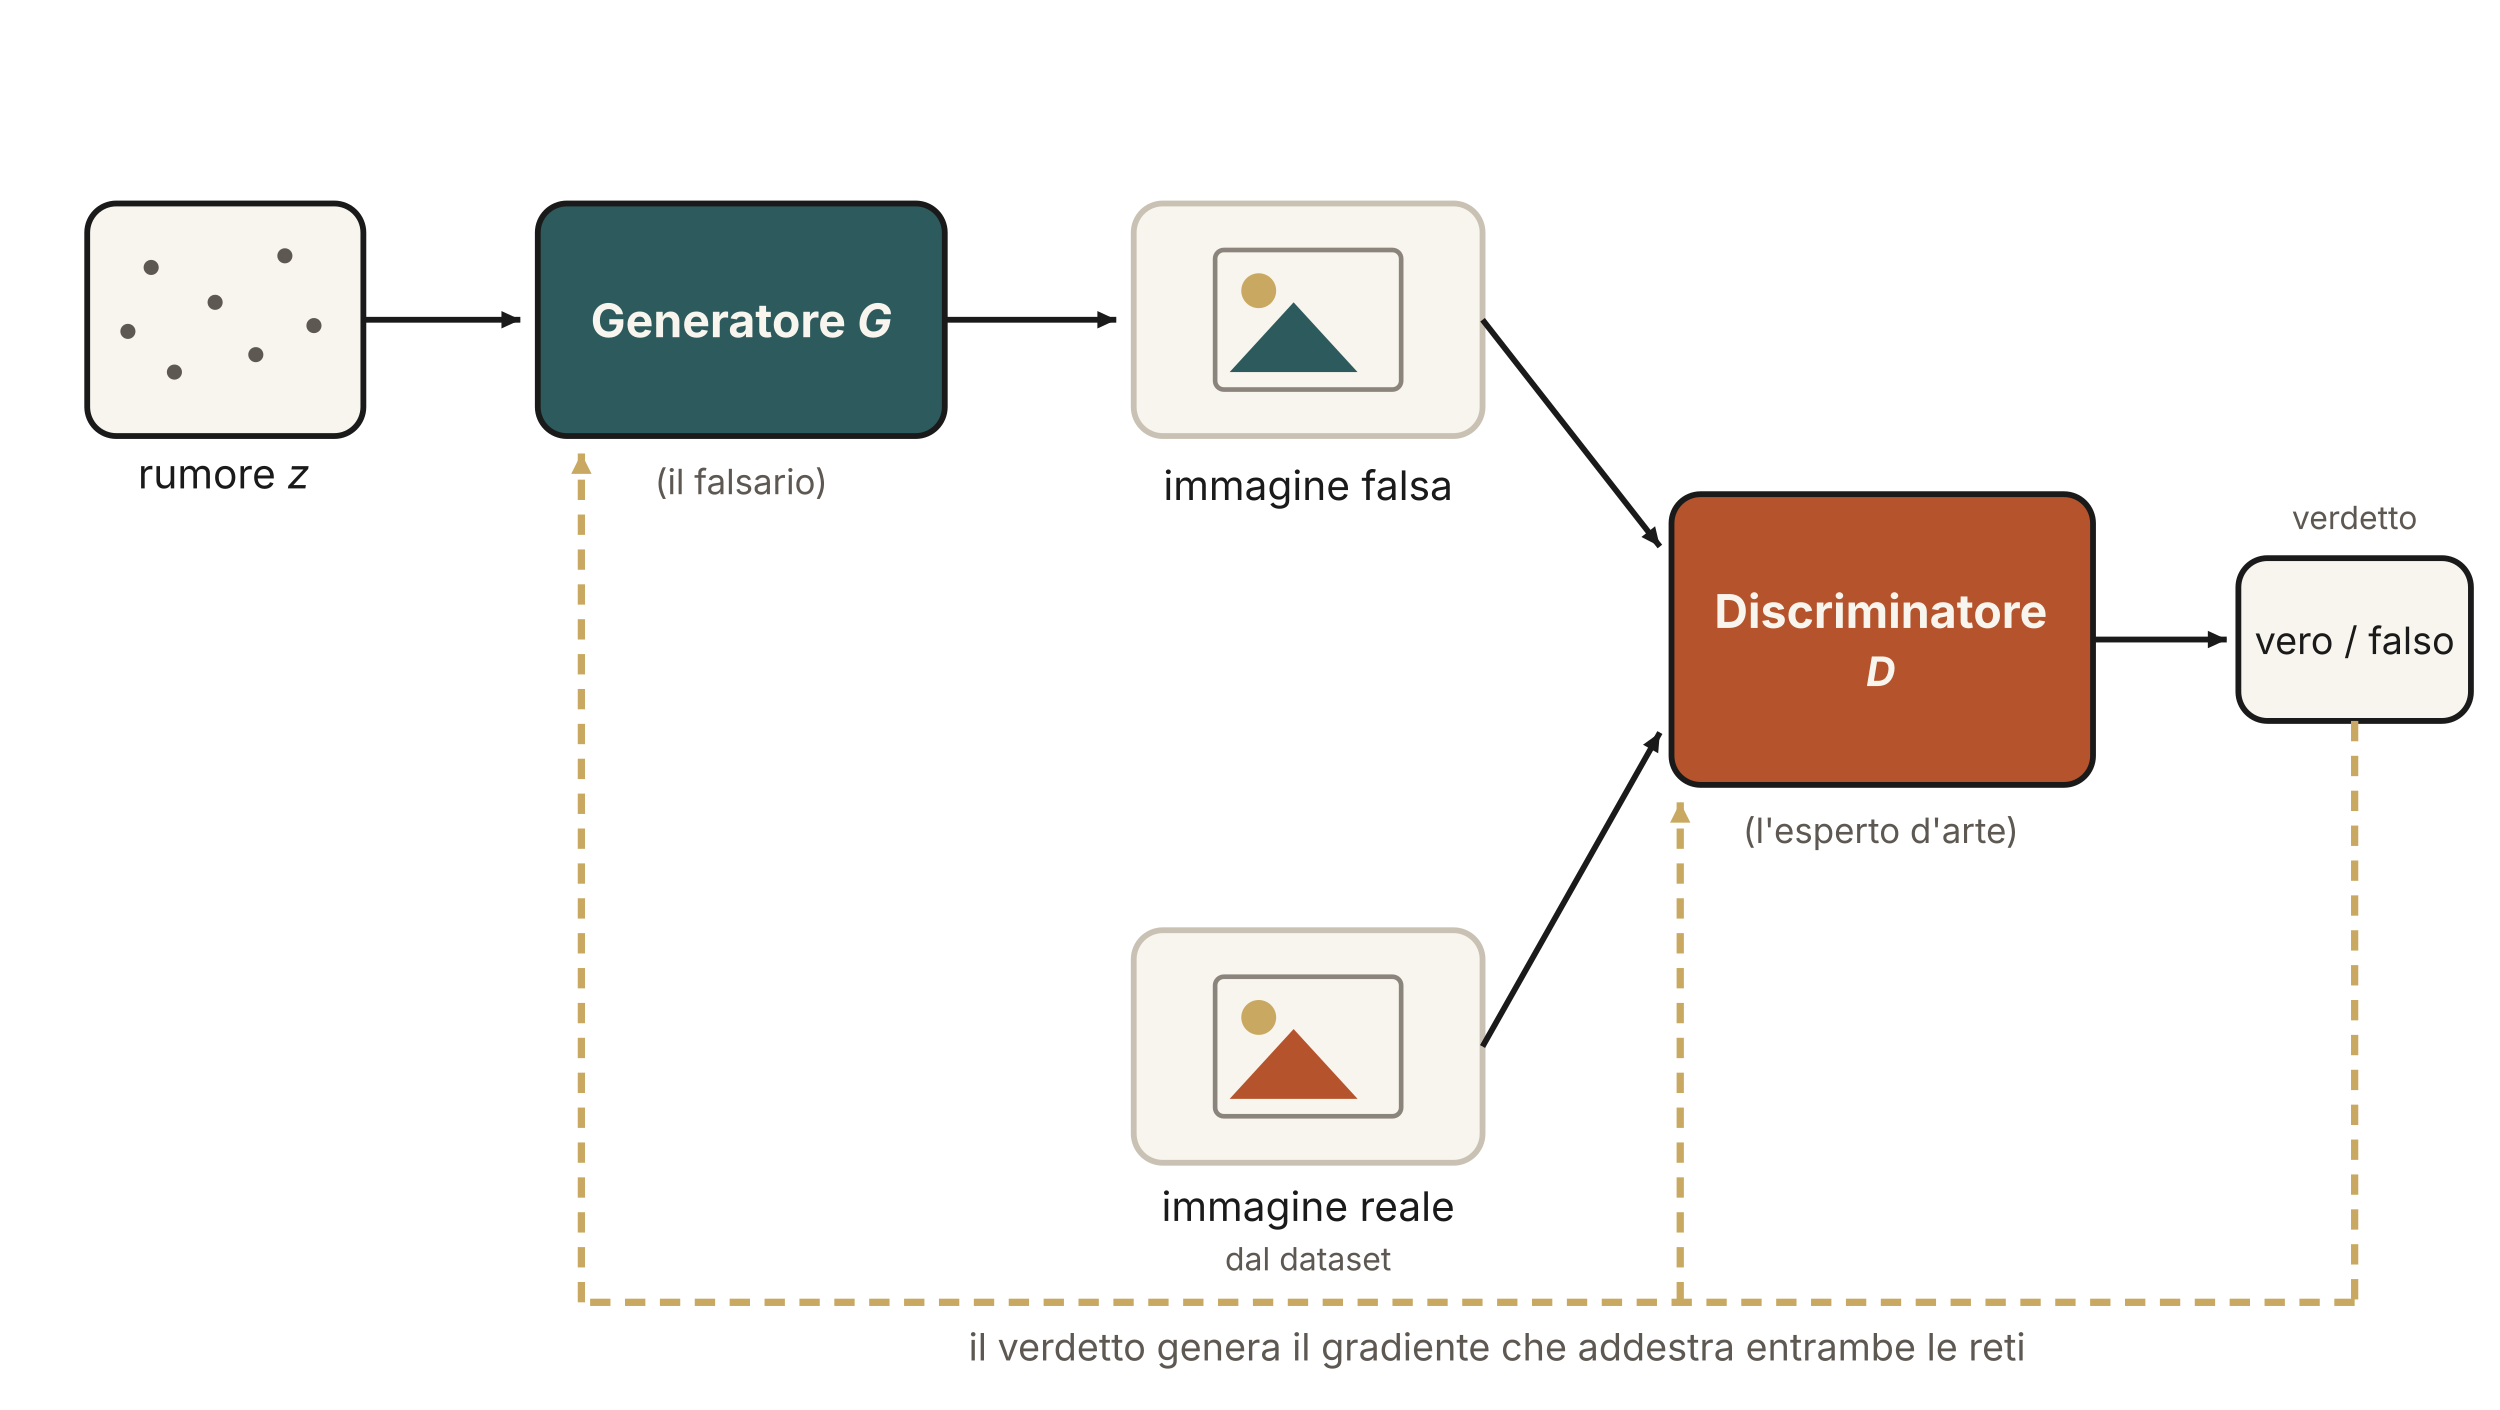
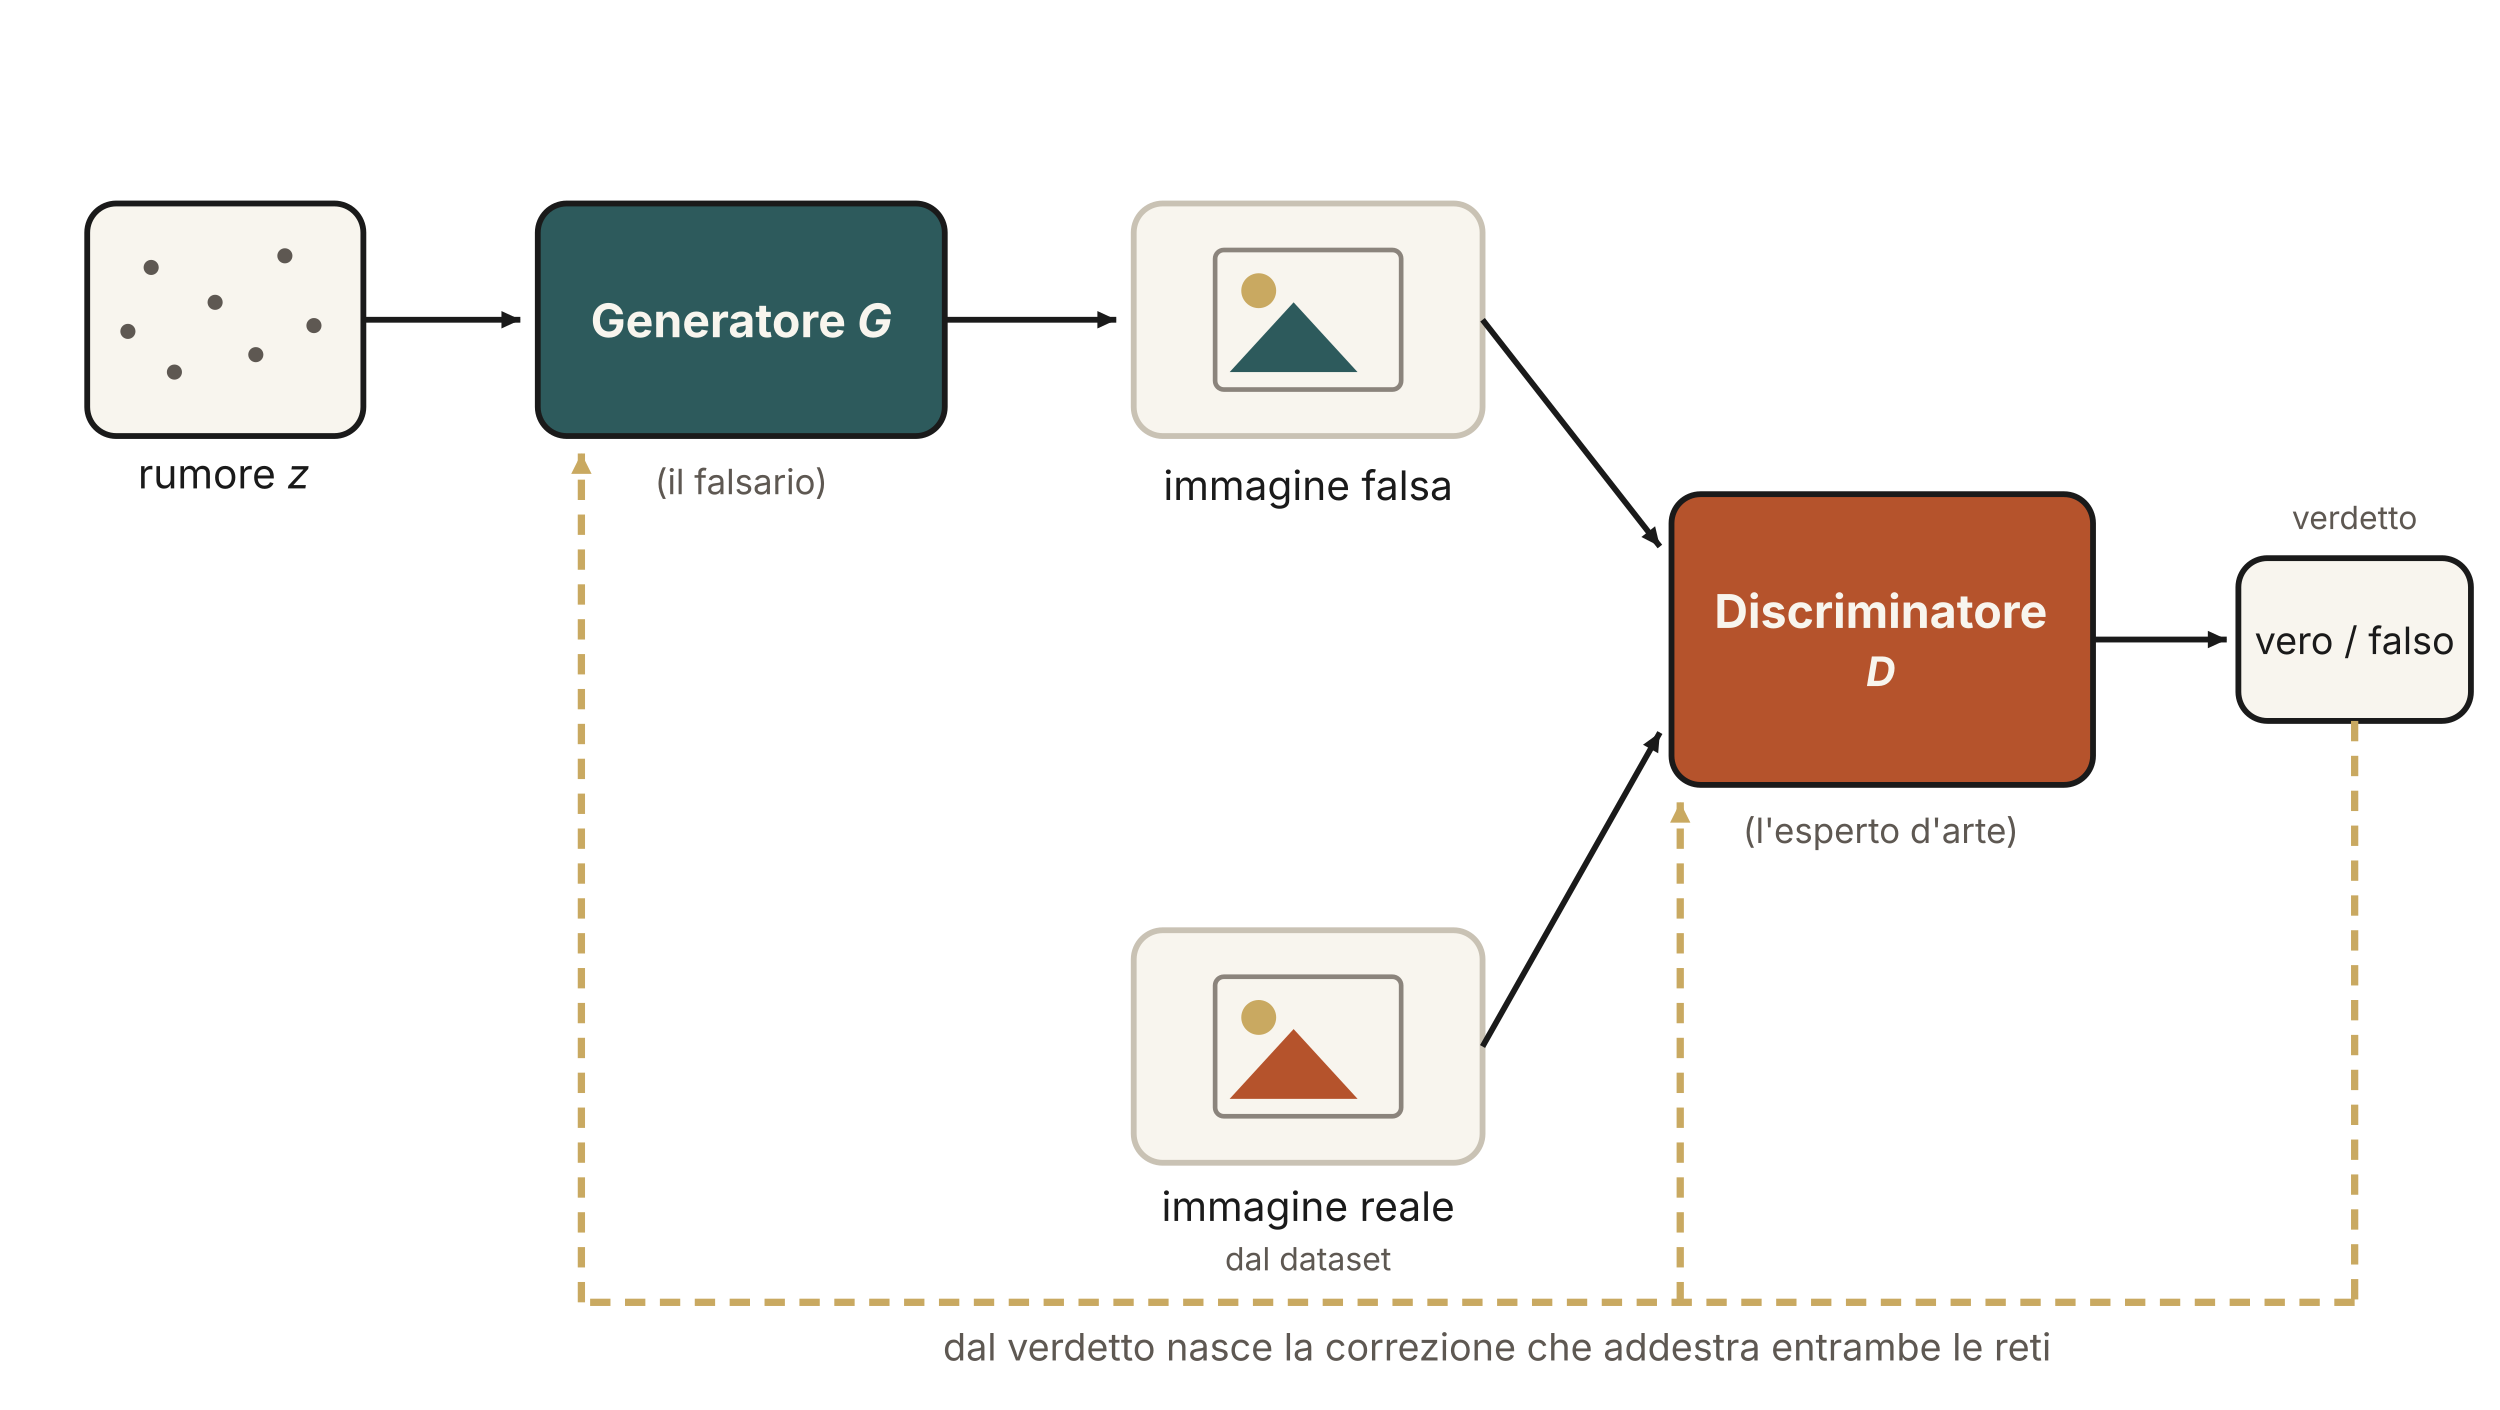
<svg xmlns="http://www.w3.org/2000/svg" viewBox="0 0 860 485" role="img" aria-label="Schema del gioco avversario di una GAN" font-family="Inter, ui-sans-serif, system-ui, sans-serif">
  <defs>
    <marker id="arrow" markerWidth="9" markerHeight="9" refX="6.5" refY="3" orient="auto" markerUnits="userSpaceOnUse">
      <path d="M0,0 L6.5,3 L0,6 Z" fill="#1A1A1A" />
    </marker>
    <marker id="arrowO" markerWidth="11" markerHeight="11" refX="7" refY="3.5" orient="auto" markerUnits="userSpaceOnUse">
      <path d="M0,0 L7,3.5 L0,7 Z" fill="#C9A961" />
    </marker>
  </defs>
  <rect x="30" y="70" width="95" height="80" rx="10" fill="#F8F5EE" stroke="#1A1A1A" stroke-width="2" />
  <circle cx="52" cy="92" r="2.6" fill="#5E5852" />
  <circle cx="74" cy="104" r="2.6" fill="#5E5852" />
  <circle cx="98" cy="88" r="2.6" fill="#5E5852" />
  <circle cx="60" cy="128" r="2.6" fill="#5E5852" />
  <circle cx="88" cy="122" r="2.6" fill="#5E5852" />
  <circle cx="108" cy="112" r="2.6" fill="#5E5852" />
  <circle cx="44" cy="114" r="2.6" fill="#5E5852" />
  <text x="77" y="168" text-anchor="middle" font-size="14" fill="#1A1A1A">rumore <tspan font-style="italic">z</tspan>
  </text>
  <line x1="125" y1="110" x2="179" y2="110" stroke="#1A1A1A" stroke-width="2" marker-end="url(#arrow)" />
  <rect x="185" y="70" width="140" height="80" rx="10" fill="#2D5A5C" stroke="#1A1A1A" stroke-width="2" />
  <text x="255" y="116" text-anchor="middle" font-size="16" font-weight="700" fill="#F8F5EE">Generatore <tspan font-style="italic">G</tspan>
  </text>
  <text x="255" y="170" text-anchor="middle" font-size="12" fill="#5E5852">(il falsario)</text>
  <line x1="325" y1="110" x2="384" y2="110" stroke="#1A1A1A" stroke-width="2" marker-end="url(#arrow)" />
  <rect x="390" y="70" width="120" height="80" rx="10" fill="#F8F5EE" stroke="#C9C2B4" stroke-width="2" />
  <rect x="418" y="86" width="64" height="48" rx="3" fill="none" stroke="#8B847C" stroke-width="1.6" />
  <circle cx="433" cy="100" r="6" fill="#C9A961" />
  <polygon points="423,128 445,104 467,128" fill="#2D5A5C" />
  <text x="450" y="172" text-anchor="middle" font-size="14" fill="#1A1A1A">immagine falsa</text>
  <rect x="390" y="320" width="120" height="80" rx="10" fill="#F8F5EE" stroke="#C9C2B4" stroke-width="2" />
  <rect x="418" y="336" width="64" height="48" rx="3" fill="none" stroke="#8B847C" stroke-width="1.6" />
  <circle cx="433" cy="350" r="6" fill="#C9A961" />
  <polygon points="423,378 445,354 467,378" fill="#B5532C" />
  <text x="450" y="420" text-anchor="middle" font-size="14" fill="#1A1A1A">immagine reale</text>
  <text x="450" y="437" text-anchor="middle" font-size="11" fill="#5E5852">dal dataset</text>
  <line x1="510" y1="110" x2="571" y2="188" stroke="#1A1A1A" stroke-width="2" marker-end="url(#arrow)" />
  <line x1="510" y1="360" x2="571" y2="252" stroke="#1A1A1A" stroke-width="2" marker-end="url(#arrow)" />
  <rect x="575" y="170" width="145" height="100" rx="10" fill="#B5532C" stroke="#1A1A1A" stroke-width="2" />
  <text x="647" y="216" text-anchor="middle" font-size="16" font-weight="700" fill="#F8F5EE">Discriminatore</text>
  <text x="647" y="236" text-anchor="middle" font-size="14" font-weight="700" fill="#F8F5EE" font-style="italic">D</text>
  <text x="647" y="290" text-anchor="middle" font-size="12" fill="#5E5852">(l'esperto d'arte)</text>
  <line x1="720" y1="220" x2="766" y2="220" stroke="#1A1A1A" stroke-width="2" marker-end="url(#arrow)" />
  <text x="810" y="182" text-anchor="middle" font-size="11" fill="#5E5852">verdetto</text>
  <rect x="770" y="192" width="80" height="56" rx="10" fill="#F8F5EE" stroke="#1A1A1A" stroke-width="2" />
  <text x="810" y="225" text-anchor="middle" font-size="13" fill="#1A1A1A">vero / falso</text>
  <line x1="810" y1="248" x2="810" y2="448" stroke="#C9A961" stroke-width="2.5" stroke-dasharray="7 5" />
  <line x1="810" y1="448" x2="200" y2="448" stroke="#C9A961" stroke-width="2.5" stroke-dasharray="7 5" />
  <line x1="200" y1="448" x2="200" y2="156" stroke="#C9A961" stroke-width="2.5" stroke-dasharray="7 5" marker-end="url(#arrowO)" />
  <line x1="578" y1="448" x2="578" y2="276" stroke="#C9A961" stroke-width="2.5" stroke-dasharray="7 5" marker-end="url(#arrowO)" />
-   <text x="515" y="468" text-anchor="middle" font-size="13" fill="#5E5852">il verdetto genera il gradiente che addestra entrambe le reti</text>
+   <text x="515" y="468" text-anchor="middle" font-size="13" fill="#5E5852">dal verdetto nasce la correzione che addestra entrambe le reti</text>
</svg>
